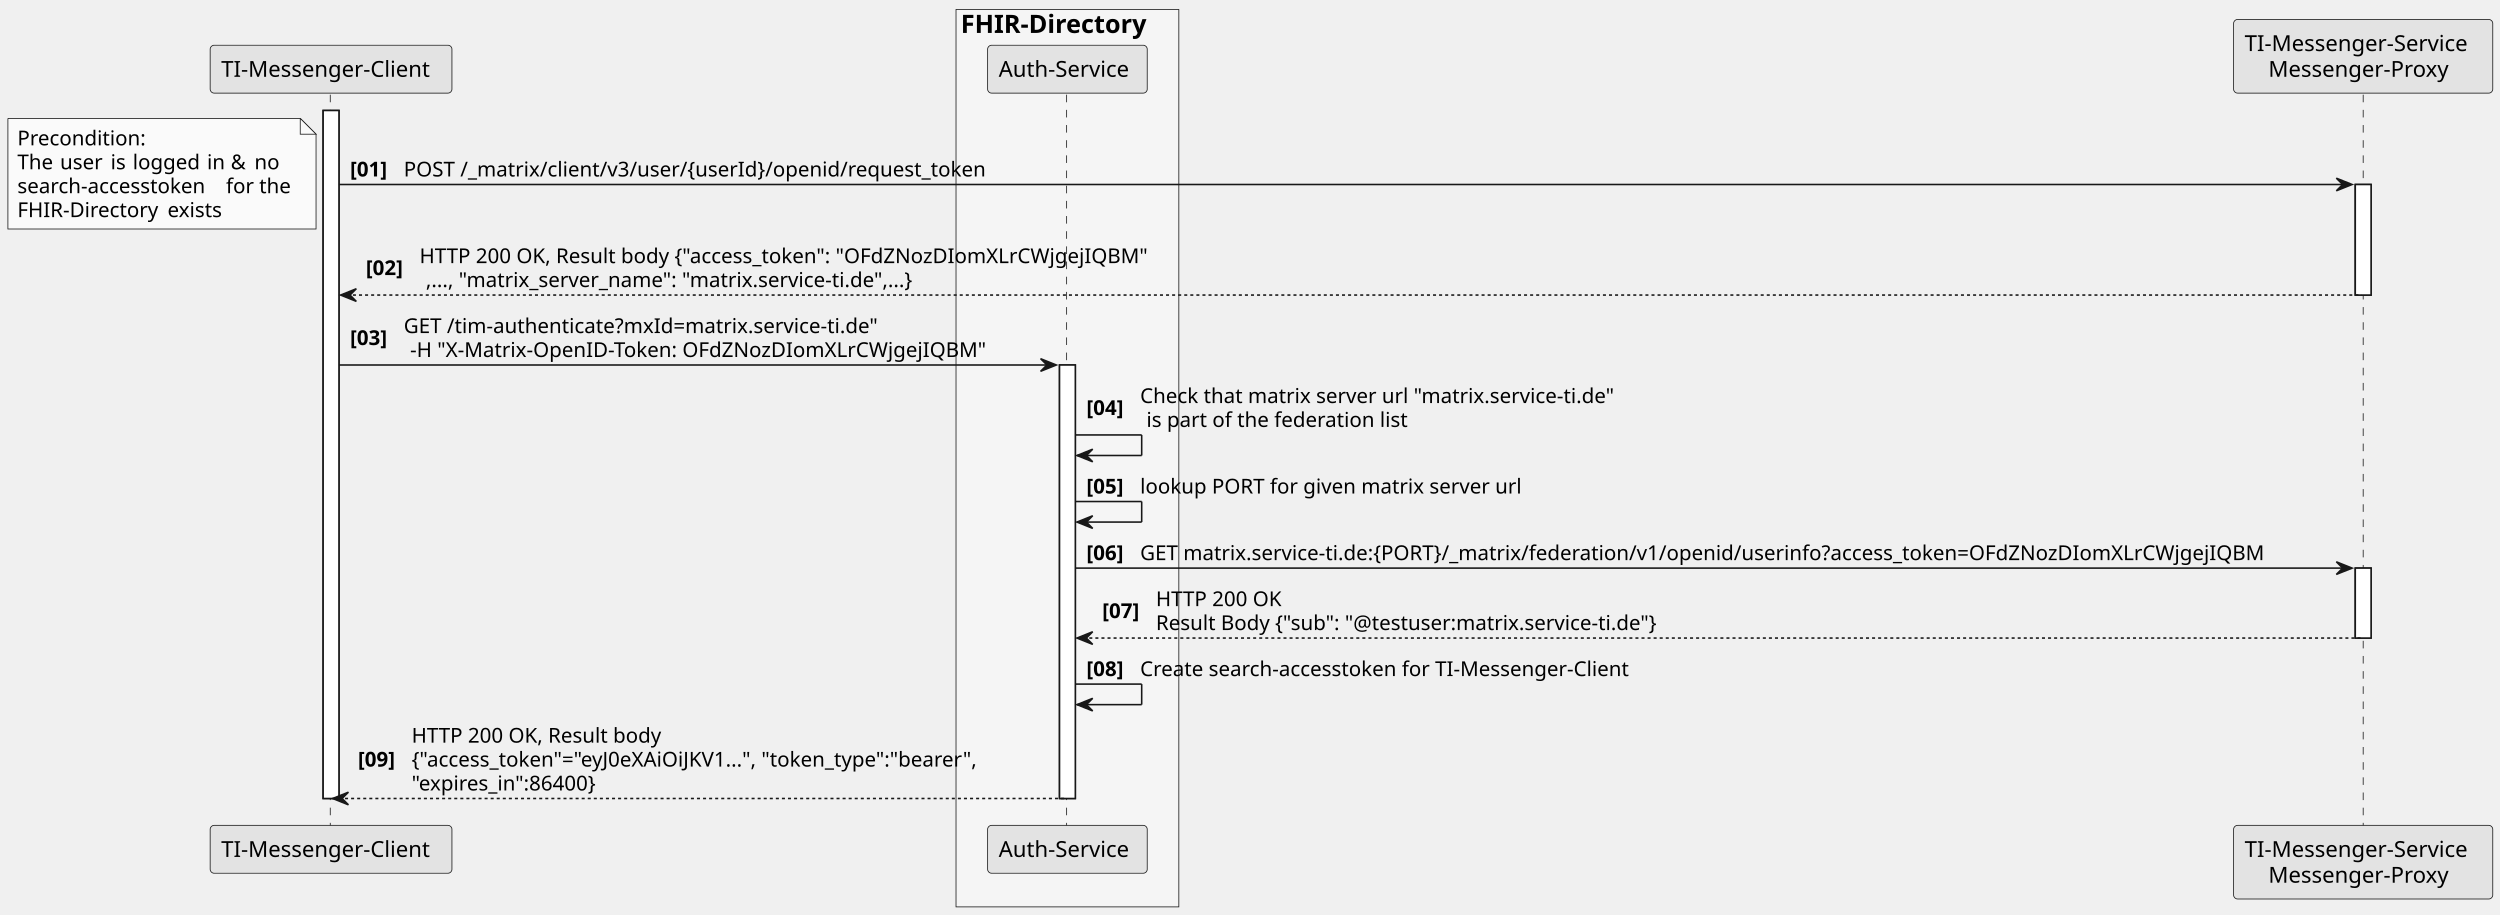
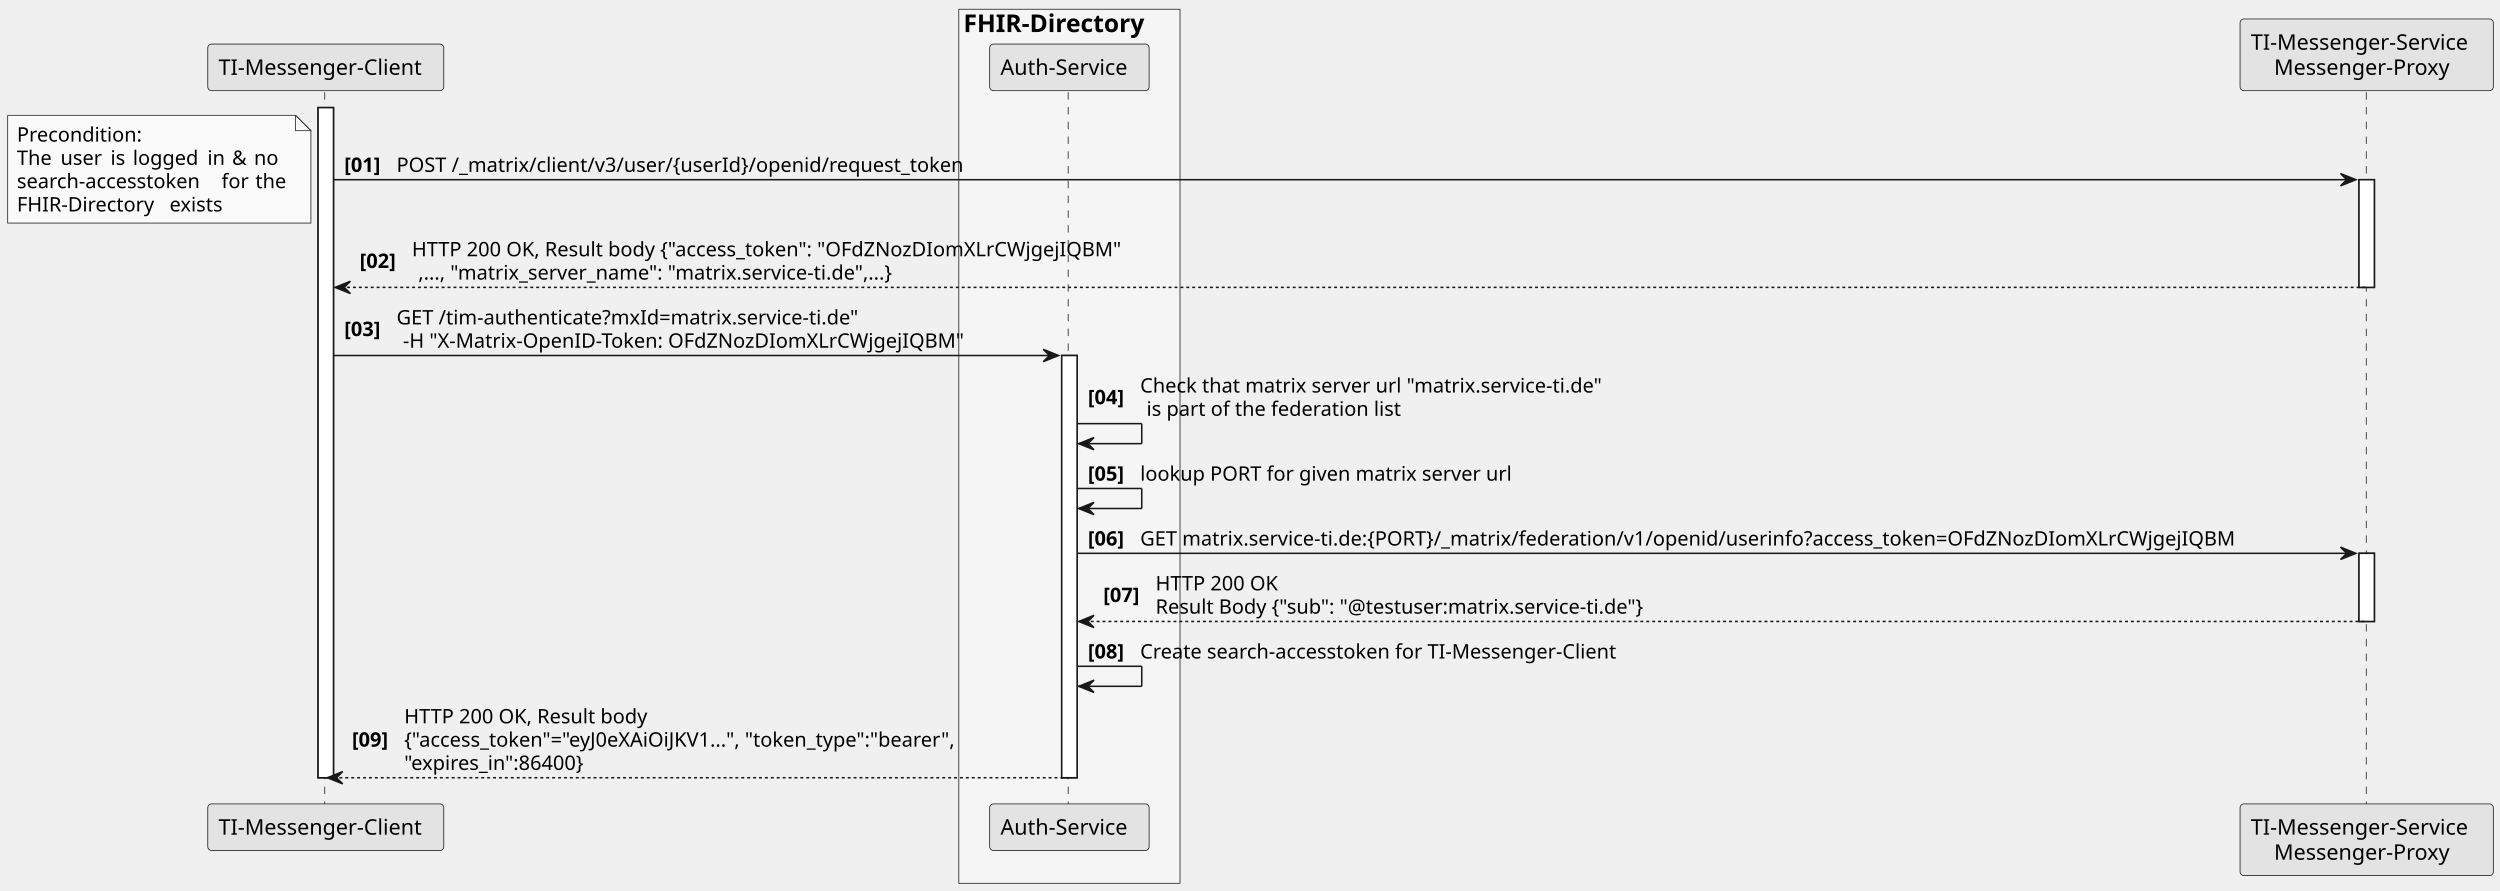
- <svg xmlns="http://www.w3.org/2000/svg" contentStyleType="text/css" height="603.125px" preserveAspectRatio="none" style="width:1648px;height:603px;background:#FFFFFF;" version="1.1" viewBox="0 0 1648 603" width="1648.958px" zoomAndPan="magnify">
+ <svg xmlns="http://www.w3.org/2000/svg" contentStyleType="text/css" height="603.125px" preserveAspectRatio="none" style="width:1692px;height:603px;background:#FFFFFF;" version="1.1" viewBox="0 0 1692 603" width="1692.708px" zoomAndPan="magnify">
  <defs />
  <g>
-     <rect fill="#F5F5F5" height="591.569" style="stroke:#181818;stroke-width:0.521;" width="146.875" x="630.208" y="6.25" />
-     <text fill="#000000" font-family="sans-serif" font-size="16.667" font-weight="bold" lengthAdjust="spacing" textLength="135.417" x="633.333" y="21.72">FHIR-Directory</text>
-     <text fill="#000000" font-family="sans-serif" font-size="13.542" font-weight="bold" lengthAdjust="spacing" textLength="5.208" x="768.75" y="22.457"> </text>
-     <rect fill="#FFFFFF" height="453.532" style="stroke:#181818;stroke-width:1.042;" width="10.417" x="213.021" y="72.835" />
-     <rect fill="#FFFFFF" height="285.759" style="stroke:#181818;stroke-width:1.042;" width="10.417" x="698.438" y="240.609" />
-     <rect fill="#FFFFFF" height="72.88" style="stroke:#181818;stroke-width:1.042;" width="10.417" x="1552.604" y="121.619" />
-     <rect fill="#FFFFFF" height="46.11" style="stroke:#181818;stroke-width:1.042;" width="10.417" x="1552.604" y="374.495" />
-     <line style="stroke:#181818;stroke-width:0.521;stroke-dasharray:5.0,5.0;" x1="217.708" x2="217.708" y1="62.419" y2="545.117" />
-     <line style="stroke:#181818;stroke-width:0.521;stroke-dasharray:5.0,5.0;" x1="703.125" x2="703.125" y1="62.419" y2="545.117" />
-     <line style="stroke:#181818;stroke-width:0.521;stroke-dasharray:5.0,5.0;" x1="1557.812" x2="1557.812" y1="62.419" y2="545.117" />
-     <rect fill="#E3E3E3" height="31.559" rx="2.604" ry="2.604" style="stroke:#181818;stroke-width:0.521;" width="159.375" x="138.542" y="29.818" />
-     <text fill="#000000" font-family="sans-serif" font-size="14.583" lengthAdjust="spacing" textLength="144.792" x="145.833" y="50.646">TI-Messenger-Client</text>
-     <rect fill="#E3E3E3" height="31.559" rx="2.604" ry="2.604" style="stroke:#181818;stroke-width:0.521;" width="159.375" x="138.542" y="544.076" />
-     <text fill="#000000" font-family="sans-serif" font-size="14.583" lengthAdjust="spacing" textLength="144.792" x="145.833" y="564.904">TI-Messenger-Client</text>
-     <rect fill="#E3E3E3" height="31.559" rx="2.604" ry="2.604" style="stroke:#181818;stroke-width:0.521;" width="105.208" x="651.042" y="29.818" />
-     <text fill="#000000" font-family="sans-serif" font-size="14.583" lengthAdjust="spacing" textLength="90.625" x="658.333" y="50.646">Auth-Service</text>
-     <rect fill="#E3E3E3" height="31.559" rx="2.604" ry="2.604" style="stroke:#181818;stroke-width:0.521;" width="105.208" x="651.042" y="544.076" />
-     <text fill="#000000" font-family="sans-serif" font-size="14.583" lengthAdjust="spacing" textLength="90.625" x="658.333" y="564.904">Auth-Service</text>
-     <rect fill="#E3E3E3" height="48.535" rx="2.604" ry="2.604" style="stroke:#181818;stroke-width:0.521;" width="170.833" x="1472.396" y="12.842" />
-     <text fill="#000000" font-family="sans-serif" font-size="14.583" lengthAdjust="spacing" textLength="156.25" x="1479.688" y="33.67">TI-Messenger-Service</text>
-     <text fill="#000000" font-family="sans-serif" font-size="14.583" lengthAdjust="spacing" textLength="125" x="1495.312" y="50.646">Messenger-Proxy</text>
-     <rect fill="#E3E3E3" height="48.535" rx="2.604" ry="2.604" style="stroke:#181818;stroke-width:0.521;" width="170.833" x="1472.396" y="544.076" />
-     <text fill="#000000" font-family="sans-serif" font-size="14.583" lengthAdjust="spacing" textLength="156.25" x="1479.688" y="564.904">TI-Messenger-Service</text>
-     <text fill="#000000" font-family="sans-serif" font-size="14.583" lengthAdjust="spacing" textLength="125" x="1495.312" y="581.88">Messenger-Proxy</text>
-     <rect fill="#FFFFFF" height="453.532" style="stroke:#181818;stroke-width:1.042;" width="10.417" x="213.021" y="72.835" />
-     <rect fill="#FFFFFF" height="285.759" style="stroke:#181818;stroke-width:1.042;" width="10.417" x="698.438" y="240.609" />
-     <rect fill="#FFFFFF" height="72.88" style="stroke:#181818;stroke-width:1.042;" width="10.417" x="1552.604" y="121.619" />
-     <rect fill="#FFFFFF" height="46.11" style="stroke:#181818;stroke-width:1.042;" width="10.417" x="1552.604" y="374.495" />
-     <polygon fill="#181818" points="1540.104,117.452,1550.521,121.619,1540.104,125.785,1544.271,121.619" style="stroke:#181818;stroke-width:1.042;" />
-     <line style="stroke:#181818;stroke-width:1.042;" x1="223.438" x2="1546.354" y1="121.619" y2="121.619" />
-     <text fill="#000000" font-family="sans-serif" font-size="13.542" font-weight="bold" lengthAdjust="spacing" textLength="31.25" x="230.729" y="116.342">[01]</text>
-     <text fill="#000000" font-family="sans-serif" font-size="13.542" lengthAdjust="spacing" textLength="396.875" x="266.146" y="116.342">POST /_matrix/client/v3/user/{userId}/openid/request_token</text>
-     <path d="M5.208,78.044 L5.208,150.96 L208.333,150.96 L208.333,88.46 L197.917,78.044 L5.208,78.044 " fill="#FAFAFA" style="stroke:#181818;stroke-width:0.521;" />
-     <path d="M197.917,78.044 L197.917,88.46 L208.333,88.46 L197.917,78.044 " fill="#FAFAFA" style="stroke:#181818;stroke-width:0.521;" />
-     <text fill="#000000" font-family="sans-serif" font-size="13.542" lengthAdjust="spacing" textLength="86.458" x="11.458" y="95.822">Precondition:</text>
-     <text fill="#000000" font-family="sans-serif" font-size="13.542" lengthAdjust="spacing" textLength="23.958" x="11.458" y="111.585">The</text>
-     <text fill="#000000" font-family="sans-serif" font-size="13.542" lengthAdjust="spacing" textLength="4.167" x="35.417" y="111.585"> </text>
-     <text fill="#000000" font-family="sans-serif" font-size="13.542" lengthAdjust="spacing" textLength="29.167" x="39.583" y="111.585">user</text>
-     <text fill="#000000" font-family="sans-serif" font-size="13.542" lengthAdjust="spacing" textLength="4.167" x="68.75" y="111.585"> </text>
-     <text fill="#000000" font-family="sans-serif" font-size="13.542" lengthAdjust="spacing" textLength="10.417" x="72.917" y="111.585">is</text>
-     <text fill="#000000" font-family="sans-serif" font-size="13.542" lengthAdjust="spacing" textLength="4.167" x="83.333" y="111.585"> </text>
-     <text fill="#000000" font-family="sans-serif" font-size="13.542" lengthAdjust="spacing" textLength="44.792" x="87.5" y="111.585">logged</text>
-     <text fill="#000000" font-family="sans-serif" font-size="13.542" lengthAdjust="spacing" textLength="4.167" x="132.292" y="111.585"> </text>
-     <text fill="#000000" font-family="sans-serif" font-size="13.542" lengthAdjust="spacing" textLength="11.458" x="136.458" y="111.585">in</text>
-     <text fill="#000000" font-family="sans-serif" font-size="13.542" lengthAdjust="spacing" textLength="4.167" x="147.917" y="111.585"> </text>
-     <text fill="#000000" font-family="sans-serif" font-size="13.542" lengthAdjust="spacing" textLength="11.458" x="152.083" y="111.585">&amp;</text>
-     <text fill="#000000" font-family="sans-serif" font-size="13.542" lengthAdjust="spacing" textLength="4.167" x="163.542" y="111.585"> </text>
-     <text fill="#000000" font-family="sans-serif" font-size="13.542" lengthAdjust="spacing" textLength="16.667" x="167.708" y="111.585">no</text>
-     <text fill="#000000" font-family="sans-serif" font-size="13.542" lengthAdjust="spacing" textLength="133.333" x="11.458" y="127.348">search-accesstoken</text>
-     <text fill="#000000" font-family="sans-serif" font-size="13.542" lengthAdjust="spacing" textLength="4.167" x="144.792" y="127.348"> </text>
-     <text fill="#000000" font-family="sans-serif" font-size="13.542" lengthAdjust="spacing" textLength="17.708" x="148.958" y="127.348">for</text>
-     <text fill="#000000" font-family="sans-serif" font-size="13.542" lengthAdjust="spacing" textLength="4.167" x="166.667" y="127.348"> </text>
-     <text fill="#000000" font-family="sans-serif" font-size="13.542" lengthAdjust="spacing" textLength="21.875" x="170.833" y="127.348">the</text>
-     <text fill="#000000" font-family="sans-serif" font-size="13.542" lengthAdjust="spacing" textLength="94.792" x="11.458" y="143.112">FHIR-Directory</text>
-     <text fill="#000000" font-family="sans-serif" font-size="13.542" lengthAdjust="spacing" textLength="4.167" x="106.25" y="143.112"> </text>
-     <text fill="#000000" font-family="sans-serif" font-size="13.542" lengthAdjust="spacing" textLength="38.542" x="110.417" y="143.112">exists</text>
-     <polygon fill="#181818" points="234.896,190.332,224.479,194.499,234.896,198.665,230.729,194.499" style="stroke:#181818;stroke-width:1.042;" />
-     <line style="stroke:#181818;stroke-width:1.042;stroke-dasharray:2.0,2.0;" x1="228.646" x2="1556.771" y1="194.499" y2="194.499" />
-     <text fill="#000000" font-family="sans-serif" font-size="13.542" font-weight="bold" lengthAdjust="spacing" textLength="31.25" x="241.146" y="181.34">[02]</text>
-     <text fill="#000000" font-family="sans-serif" font-size="13.542" lengthAdjust="spacing" textLength="500" x="276.562" y="173.458">HTTP 200 OK, Result body {"access_token": "OFdZNozDIomXLrCWjgejIQBM"</text>
-     <text fill="#000000" font-family="sans-serif" font-size="13.542" lengthAdjust="spacing" textLength="344.792" x="280.729" y="189.222">,..., "matrix_server_name": "matrix.service-ti.de",...}</text>
-     <polygon fill="#181818" points="685.938,236.442,696.354,240.609,685.938,244.775,690.104,240.609" style="stroke:#181818;stroke-width:1.042;" />
-     <line style="stroke:#181818;stroke-width:1.042;" x1="223.438" x2="692.188" y1="240.609" y2="240.609" />
-     <text fill="#000000" font-family="sans-serif" font-size="13.542" font-weight="bold" lengthAdjust="spacing" textLength="31.25" x="230.729" y="227.45">[03]</text>
-     <text fill="#000000" font-family="sans-serif" font-size="13.542" lengthAdjust="spacing" textLength="330.208" x="266.146" y="219.568">GET /tim-authenticate?mxId=matrix.service-ti.de"</text>
-     <text fill="#000000" font-family="sans-serif" font-size="13.542" lengthAdjust="spacing" textLength="388.542" x="270.312" y="235.332">-H "X-Matrix-OpenID-Token: OFdZNozDIomXLrCWjgejIQBM"</text>
-     <line style="stroke:#181818;stroke-width:1.042;" x1="708.854" x2="752.604" y1="286.719" y2="286.719" />
-     <line style="stroke:#181818;stroke-width:1.042;" x1="752.604" x2="752.604" y1="286.719" y2="300.26" />
-     <line style="stroke:#181818;stroke-width:1.042;" x1="709.896" x2="752.604" y1="300.26" y2="300.26" />
-     <polygon fill="#181818" points="720.312,296.094,709.896,300.26,720.312,304.427,716.146,300.26" style="stroke:#181818;stroke-width:1.042;" />
-     <text fill="#000000" font-family="sans-serif" font-size="13.542" font-weight="bold" lengthAdjust="spacing" textLength="31.25" x="716.146" y="273.56">[04]</text>
-     <text fill="#000000" font-family="sans-serif" font-size="13.542" lengthAdjust="spacing" textLength="328.125" x="751.562" y="265.678">Check that matrix server url "matrix.service-ti.de"</text>
-     <text fill="#000000" font-family="sans-serif" font-size="13.542" lengthAdjust="spacing" textLength="179.167" x="755.729" y="281.442">is part of the federation list</text>
-     <line style="stroke:#181818;stroke-width:1.042;" x1="708.854" x2="752.604" y1="330.607" y2="330.607" />
-     <line style="stroke:#181818;stroke-width:1.042;" x1="752.604" x2="752.604" y1="330.607" y2="344.149" />
-     <line style="stroke:#181818;stroke-width:1.042;" x1="709.896" x2="752.604" y1="344.149" y2="344.149" />
-     <polygon fill="#181818" points="720.312,339.982,709.896,344.149,720.312,348.315,716.146,344.149" style="stroke:#181818;stroke-width:1.042;" />
-     <text fill="#000000" font-family="sans-serif" font-size="13.542" font-weight="bold" lengthAdjust="spacing" textLength="31.25" x="716.146" y="325.33">[05]</text>
-     <text fill="#000000" font-family="sans-serif" font-size="13.542" lengthAdjust="spacing" textLength="257.292" x="751.562" y="325.33">lookup PORT for given matrix server url</text>
-     <polygon fill="#181818" points="1540.104,370.329,1550.521,374.495,1540.104,378.662,1544.271,374.495" style="stroke:#181818;stroke-width:1.042;" />
-     <line style="stroke:#181818;stroke-width:1.042;" x1="708.854" x2="1546.354" y1="374.495" y2="374.495" />
-     <text fill="#000000" font-family="sans-serif" font-size="13.542" font-weight="bold" lengthAdjust="spacing" textLength="31.25" x="716.146" y="369.218">[06]</text>
-     <text fill="#000000" font-family="sans-serif" font-size="13.542" lengthAdjust="spacing" textLength="771.875" x="751.562" y="369.218">GET matrix.service-ti.de:{PORT}/_matrix/federation/v1/openid/userinfo?access_token=OFdZNozDIomXLrCWjgejIQBM</text>
-     <polygon fill="#181818" points="720.312,416.439,709.896,420.606,720.312,424.772,716.146,420.606" style="stroke:#181818;stroke-width:1.042;" />
-     <line style="stroke:#181818;stroke-width:1.042;stroke-dasharray:2.0,2.0;" x1="714.062" x2="1556.771" y1="420.606" y2="420.606" />
-     <text fill="#000000" font-family="sans-serif" font-size="13.542" font-weight="bold" lengthAdjust="spacing" textLength="31.25" x="726.562" y="407.447">[07]</text>
-     <text fill="#000000" font-family="sans-serif" font-size="13.542" lengthAdjust="spacing" textLength="85.417" x="761.979" y="399.565">HTTP 200 OK</text>
-     <text fill="#000000" font-family="sans-serif" font-size="13.542" lengthAdjust="spacing" textLength="353.125" x="761.979" y="415.329">Result Body {"sub": "@testuser:matrix.service-ti.de"}</text>
-     <line style="stroke:#181818;stroke-width:1.042;" x1="708.854" x2="752.604" y1="450.952" y2="450.952" />
-     <line style="stroke:#181818;stroke-width:1.042;" x1="752.604" x2="752.604" y1="450.952" y2="464.494" />
-     <line style="stroke:#181818;stroke-width:1.042;" x1="709.896" x2="752.604" y1="464.494" y2="464.494" />
-     <polygon fill="#181818" points="720.312,460.327,709.896,464.494,720.312,468.661,716.146,464.494" style="stroke:#181818;stroke-width:1.042;" />
-     <text fill="#000000" font-family="sans-serif" font-size="13.542" font-weight="bold" lengthAdjust="spacing" textLength="31.25" x="716.146" y="445.675">[08]</text>
-     <text fill="#000000" font-family="sans-serif" font-size="13.542" lengthAdjust="spacing" textLength="339.583" x="751.562" y="445.675">Create search-accesstoken for TI-Messenger-Client</text>
-     <polygon fill="#181818" points="229.688,522.201,219.271,526.367,229.688,530.534,225.521,526.367" style="stroke:#181818;stroke-width:1.042;" />
-     <line style="stroke:#181818;stroke-width:1.042;stroke-dasharray:2.0,2.0;" x1="223.438" x2="702.604" y1="526.367" y2="526.367" />
-     <text fill="#000000" font-family="sans-serif" font-size="13.542" font-weight="bold" lengthAdjust="spacing" textLength="31.25" x="235.938" y="505.327">[09]</text>
-     <text fill="#000000" font-family="sans-serif" font-size="13.542" lengthAdjust="spacing" textLength="170.833" x="271.354" y="489.563">HTTP 200 OK, Result body</text>
-     <text fill="#000000" font-family="sans-serif" font-size="13.542" lengthAdjust="spacing" textLength="397.917" x="271.354" y="505.327">{"access_token"="eyJ0eXAiOiJKV1...", "token_type":"bearer",</text>
-     <text fill="#000000" font-family="sans-serif" font-size="13.542" lengthAdjust="spacing" textLength="131.25" x="271.354" y="521.09">"expires_in":86400}</text>
+     <rect fill="#F5F5F5" height="591.569" style="stroke:#181818;stroke-width:0.521;" width="149.701" x="648.924" y="6.25" />
+     <text fill="#000000" font-family="sans-serif" font-size="16.667" font-weight="bold" lengthAdjust="spacing" textLength="138.737" x="652.049" y="21.72">FHIR-Directory</text>
+     <text fill="#000000" font-family="sans-serif" font-size="13.542" font-weight="bold" lengthAdjust="spacing" textLength="4.715" x="790.786" y="22.457"> </text>
+     <rect fill="#FFFFFF" height="453.532" style="stroke:#181818;stroke-width:1.042;" width="10.417" x="215.28" y="72.835" />
+     <rect fill="#FFFFFF" height="285.759" style="stroke:#181818;stroke-width:1.042;" width="10.417" x="718.567" y="240.609" />
+     <rect fill="#FFFFFF" height="72.88" style="stroke:#181818;stroke-width:1.042;" width="10.417" x="1596.566" y="121.619" />
+     <rect fill="#FFFFFF" height="46.11" style="stroke:#181818;stroke-width:1.042;" width="10.417" x="1596.566" y="374.495" />
+     <line style="stroke:#181818;stroke-width:0.521;stroke-dasharray:5.0,5.0;" x1="219.792" x2="219.792" y1="62.419" y2="545.117" />
+     <line style="stroke:#181818;stroke-width:0.521;stroke-dasharray:5.0,5.0;" x1="722.939" x2="722.939" y1="62.419" y2="545.117" />
+     <line style="stroke:#181818;stroke-width:0.521;stroke-dasharray:5.0,5.0;" x1="1601.489" x2="1601.489" y1="62.419" y2="545.117" />
+     <rect fill="#E3E3E3" height="31.559" rx="2.604" ry="2.604" style="stroke:#181818;stroke-width:0.521;" width="159.726" x="140.625" y="29.818" />
+     <text fill="#000000" font-family="sans-serif" font-size="14.583" lengthAdjust="spacing" textLength="145.143" x="147.917" y="50.646">TI-Messenger-Client</text>
+     <rect fill="#E3E3E3" height="31.559" rx="2.604" ry="2.604" style="stroke:#181818;stroke-width:0.521;" width="159.726" x="140.625" y="544.076" />
+     <text fill="#000000" font-family="sans-serif" font-size="14.583" lengthAdjust="spacing" textLength="145.143" x="147.917" y="564.904">TI-Messenger-Client</text>
+     <rect fill="#E3E3E3" height="31.559" rx="2.604" ry="2.604" style="stroke:#181818;stroke-width:0.521;" width="107.922" x="669.814" y="29.818" />
+     <text fill="#000000" font-family="sans-serif" font-size="14.583" lengthAdjust="spacing" textLength="93.339" x="677.106" y="50.646">Auth-Service</text>
+     <rect fill="#E3E3E3" height="31.559" rx="2.604" ry="2.604" style="stroke:#181818;stroke-width:0.521;" width="107.922" x="669.814" y="544.076" />
+     <text fill="#000000" font-family="sans-serif" font-size="14.583" lengthAdjust="spacing" textLength="93.339" x="677.106" y="564.904">Auth-Service</text>
+     <rect fill="#E3E3E3" height="48.535" rx="2.604" ry="2.604" style="stroke:#181818;stroke-width:0.521;" width="171.404" x="1516.072" y="12.842" />
+     <text fill="#000000" font-family="sans-serif" font-size="14.583" lengthAdjust="spacing" textLength="156.821" x="1523.364" y="33.67">TI-Messenger-Service</text>
+     <text fill="#000000" font-family="sans-serif" font-size="14.583" lengthAdjust="spacing" textLength="125.425" x="1539.062" y="50.646">Messenger-Proxy</text>
+     <rect fill="#E3E3E3" height="48.535" rx="2.604" ry="2.604" style="stroke:#181818;stroke-width:0.521;" width="171.404" x="1516.072" y="544.076" />
+     <text fill="#000000" font-family="sans-serif" font-size="14.583" lengthAdjust="spacing" textLength="156.821" x="1523.364" y="564.904">TI-Messenger-Service</text>
+     <text fill="#000000" font-family="sans-serif" font-size="14.583" lengthAdjust="spacing" textLength="125.425" x="1539.062" y="581.88">Messenger-Proxy</text>
+     <rect fill="#FFFFFF" height="453.532" style="stroke:#181818;stroke-width:1.042;" width="10.417" x="215.28" y="72.835" />
+     <rect fill="#FFFFFF" height="285.759" style="stroke:#181818;stroke-width:1.042;" width="10.417" x="718.567" y="240.609" />
+     <rect fill="#FFFFFF" height="72.88" style="stroke:#181818;stroke-width:1.042;" width="10.417" x="1596.566" y="121.619" />
+     <rect fill="#FFFFFF" height="46.11" style="stroke:#181818;stroke-width:1.042;" width="10.417" x="1596.566" y="374.495" />
+     <polygon fill="#181818" points="1584.066,117.452,1594.482,121.619,1584.066,125.785,1588.232,121.619" style="stroke:#181818;stroke-width:1.042;" />
+     <line style="stroke:#181818;stroke-width:1.042;" x1="225.696" x2="1590.316" y1="121.619" y2="121.619" />
+     <text fill="#000000" font-family="sans-serif" font-size="13.542" font-weight="bold" lengthAdjust="spacing" textLength="31.223" x="232.988" y="116.342">[01]</text>
+     <text fill="#000000" font-family="sans-serif" font-size="13.542" lengthAdjust="spacing" textLength="408.611" x="268.377" y="116.342">POST /_matrix/client/v3/user/{userId}/openid/request_token</text>
+     <path d="M5.208,78.044 L5.208,150.96 L210.417,150.96 L210.417,88.46 L200,78.044 L5.208,78.044 " fill="#FAFAFA" style="stroke:#181818;stroke-width:0.521;" />
+     <path d="M200,78.044 L200,88.46 L210.417,88.46 L200,78.044 " fill="#FAFAFA" style="stroke:#181818;stroke-width:0.521;" />
+     <text fill="#000000" font-family="sans-serif" font-size="13.542" lengthAdjust="spacing" textLength="89.237" x="11.458" y="95.822">Precondition:</text>
+     <text fill="#000000" font-family="sans-serif" font-size="13.542" lengthAdjust="spacing" textLength="25.186" x="11.458" y="111.585">The</text>
+     <text fill="#000000" font-family="sans-serif" font-size="13.542" lengthAdjust="spacing" textLength="4.304" x="36.644" y="111.585"> </text>
+     <text fill="#000000" font-family="sans-serif" font-size="13.542" lengthAdjust="spacing" textLength="29.536" x="40.949" y="111.585">user</text>
+     <text fill="#000000" font-family="sans-serif" font-size="13.542" lengthAdjust="spacing" textLength="4.304" x="70.485" y="111.585"> </text>
+     <text fill="#000000" font-family="sans-serif" font-size="13.542" lengthAdjust="spacing" textLength="10.818" x="74.789" y="111.585">is</text>
+     <text fill="#000000" font-family="sans-serif" font-size="13.542" lengthAdjust="spacing" textLength="4.304" x="85.607" y="111.585"> </text>
+     <text fill="#000000" font-family="sans-serif" font-size="13.542" lengthAdjust="spacing" textLength="46.166" x="89.911" y="111.585">logged</text>
+     <text fill="#000000" font-family="sans-serif" font-size="13.542" lengthAdjust="spacing" textLength="4.304" x="136.077" y="111.585"> </text>
+     <text fill="#000000" font-family="sans-serif" font-size="13.542" lengthAdjust="spacing" textLength="12.345" x="140.382" y="111.585">in</text>
+     <text fill="#000000" font-family="sans-serif" font-size="13.542" lengthAdjust="spacing" textLength="4.304" x="152.727" y="111.585"> </text>
+     <text fill="#000000" font-family="sans-serif" font-size="13.542" lengthAdjust="spacing" textLength="10.56" x="157.031" y="111.585">&amp;</text>
+     <text fill="#000000" font-family="sans-serif" font-size="13.542" lengthAdjust="spacing" textLength="4.304" x="167.591" y="111.585"> </text>
+     <text fill="#000000" font-family="sans-serif" font-size="13.542" lengthAdjust="spacing" textLength="16.868" x="171.895" y="111.585">no</text>
+     <text fill="#000000" font-family="sans-serif" font-size="13.542" lengthAdjust="spacing" textLength="134.147" x="11.458" y="127.348">search-accesstoken</text>
+     <text fill="#000000" font-family="sans-serif" font-size="13.542" lengthAdjust="spacing" textLength="4.304" x="145.606" y="127.348"> </text>
+     <text fill="#000000" font-family="sans-serif" font-size="13.542" lengthAdjust="spacing" textLength="18.62" x="149.91" y="127.348">for</text>
+     <text fill="#000000" font-family="sans-serif" font-size="13.542" lengthAdjust="spacing" textLength="4.304" x="168.53" y="127.348"> </text>
+     <text fill="#000000" font-family="sans-serif" font-size="13.542" lengthAdjust="spacing" textLength="22.223" x="172.834" y="127.348">the</text>
+     <text fill="#000000" font-family="sans-serif" font-size="13.542" lengthAdjust="spacing" textLength="98.971" x="11.458" y="143.112">FHIR-Directory</text>
+     <text fill="#000000" font-family="sans-serif" font-size="13.542" lengthAdjust="spacing" textLength="4.304" x="110.429" y="143.112"> </text>
+     <text fill="#000000" font-family="sans-serif" font-size="13.542" lengthAdjust="spacing" textLength="39.527" x="114.733" y="143.112">exists</text>
+     <polygon fill="#181818" points="237.155,190.332,226.738,194.499,237.155,198.665,232.988,194.499" style="stroke:#181818;stroke-width:1.042;" />
+     <line style="stroke:#181818;stroke-width:1.042;stroke-dasharray:2.0,2.0;" x1="230.905" x2="1600.732" y1="194.499" y2="194.499" />
+     <text fill="#000000" font-family="sans-serif" font-size="13.542" font-weight="bold" lengthAdjust="spacing" textLength="31.223" x="243.405" y="181.34">[02]</text>
+     <text fill="#000000" font-family="sans-serif" font-size="13.542" lengthAdjust="spacing" textLength="518.246" x="278.794" y="173.458">HTTP 200 OK, Result body {"access_token": "OFdZNozDIomXLrCWjgejIQBM"</text>
+     <text fill="#000000" font-family="sans-serif" font-size="13.542" lengthAdjust="spacing" textLength="356.54" x="283.098" y="189.222">,..., "matrix_server_name": "matrix.service-ti.de",...}</text>
+     <polygon fill="#181818" points="706.067,236.442,716.483,240.609,706.067,244.775,710.233,240.609" style="stroke:#181818;stroke-width:1.042;" />
+     <line style="stroke:#181818;stroke-width:1.042;" x1="225.696" x2="712.317" y1="240.609" y2="240.609" />
+     <text fill="#000000" font-family="sans-serif" font-size="13.542" font-weight="bold" lengthAdjust="spacing" textLength="31.223" x="232.988" y="227.45">[03]</text>
+     <text fill="#000000" font-family="sans-serif" font-size="13.542" lengthAdjust="spacing" textLength="340.182" x="268.377" y="219.568">GET /tim-authenticate?mxId=matrix.service-ti.de"</text>
+     <text fill="#000000" font-family="sans-serif" font-size="13.542" lengthAdjust="spacing" textLength="402.223" x="272.682" y="235.332">-H "X-Matrix-OpenID-Token: OFdZNozDIomXLrCWjgejIQBM"</text>
+     <line style="stroke:#181818;stroke-width:1.042;" x1="728.983" x2="772.733" y1="286.719" y2="286.719" />
+     <line style="stroke:#181818;stroke-width:1.042;" x1="772.733" x2="772.733" y1="286.719" y2="300.26" />
+     <line style="stroke:#181818;stroke-width:1.042;" x1="730.025" x2="772.733" y1="300.26" y2="300.26" />
+     <polygon fill="#181818" points="740.442,296.094,730.025,300.26,740.442,304.427,736.275,300.26" style="stroke:#181818;stroke-width:1.042;" />
+     <text fill="#000000" font-family="sans-serif" font-size="13.542" font-weight="bold" lengthAdjust="spacing" textLength="31.223" x="736.275" y="273.56">[04]</text>
+     <text fill="#000000" font-family="sans-serif" font-size="13.542" lengthAdjust="spacing" textLength="340.201" x="771.664" y="265.678">Check that matrix server url "matrix.service-ti.de"</text>
+     <text fill="#000000" font-family="sans-serif" font-size="13.542" lengthAdjust="spacing" textLength="185.107" x="775.969" y="281.442">is part of the federation list</text>
+     <line style="stroke:#181818;stroke-width:1.042;" x1="728.983" x2="772.733" y1="330.607" y2="330.607" />
+     <line style="stroke:#181818;stroke-width:1.042;" x1="772.733" x2="772.733" y1="330.607" y2="344.149" />
+     <line style="stroke:#181818;stroke-width:1.042;" x1="730.025" x2="772.733" y1="344.149" y2="344.149" />
+     <polygon fill="#181818" points="740.442,339.982,730.025,344.149,740.442,348.315,736.275,344.149" style="stroke:#181818;stroke-width:1.042;" />
+     <text fill="#000000" font-family="sans-serif" font-size="13.542" font-weight="bold" lengthAdjust="spacing" textLength="31.223" x="736.275" y="325.33">[05]</text>
+     <text fill="#000000" font-family="sans-serif" font-size="13.542" lengthAdjust="spacing" textLength="268.512" x="771.664" y="325.33">lookup PORT for given matrix server url</text>
+     <polygon fill="#181818" points="1584.066,370.329,1594.482,374.495,1584.066,378.662,1588.232,374.495" style="stroke:#181818;stroke-width:1.042;" />
+     <line style="stroke:#181818;stroke-width:1.042;" x1="728.983" x2="1590.316" y1="374.495" y2="374.495" />
+     <text fill="#000000" font-family="sans-serif" font-size="13.542" font-weight="bold" lengthAdjust="spacing" textLength="31.223" x="736.275" y="369.218">[06]</text>
+     <text fill="#000000" font-family="sans-serif" font-size="13.542" lengthAdjust="spacing" textLength="795.679" x="771.664" y="369.218">GET matrix.service-ti.de:{PORT}/_matrix/federation/v1/openid/userinfo?access_token=OFdZNozDIomXLrCWjgejIQBM</text>
+     <polygon fill="#181818" points="740.442,416.439,730.025,420.606,740.442,424.772,736.275,420.606" style="stroke:#181818;stroke-width:1.042;" />
+     <line style="stroke:#181818;stroke-width:1.042;stroke-dasharray:2.0,2.0;" x1="734.192" x2="1600.732" y1="420.606" y2="420.606" />
+     <text fill="#000000" font-family="sans-serif" font-size="13.542" font-weight="bold" lengthAdjust="spacing" textLength="31.223" x="746.692" y="407.447">[07]</text>
+     <text fill="#000000" font-family="sans-serif" font-size="13.542" lengthAdjust="spacing" textLength="88.887" x="782.081" y="399.565">HTTP 200 OK</text>
+     <text fill="#000000" font-family="sans-serif" font-size="13.542" lengthAdjust="spacing" textLength="366.28" x="782.081" y="415.329">Result Body {"sub": "@testuser:matrix.service-ti.de"}</text>
+     <line style="stroke:#181818;stroke-width:1.042;" x1="728.983" x2="772.733" y1="450.952" y2="450.952" />
+     <line style="stroke:#181818;stroke-width:1.042;" x1="772.733" x2="772.733" y1="450.952" y2="464.494" />
+     <line style="stroke:#181818;stroke-width:1.042;" x1="730.025" x2="772.733" y1="464.494" y2="464.494" />
+     <polygon fill="#181818" points="740.442,460.327,730.025,464.494,740.442,468.661,736.275,464.494" style="stroke:#181818;stroke-width:1.042;" />
+     <text fill="#000000" font-family="sans-serif" font-size="13.542" font-weight="bold" lengthAdjust="spacing" textLength="31.223" x="736.275" y="445.675">[08]</text>
+     <text fill="#000000" font-family="sans-serif" font-size="13.542" lengthAdjust="spacing" textLength="345.749" x="771.664" y="445.675">Create search-accesstoken for TI-Messenger-Client</text>
+     <polygon fill="#181818" points="231.946,522.201,221.53,526.367,231.946,530.534,227.78,526.367" style="stroke:#181818;stroke-width:1.042;" />
+     <line style="stroke:#181818;stroke-width:1.042;stroke-dasharray:2.0,2.0;" x1="225.696" x2="722.733" y1="526.367" y2="526.367" />
+     <text fill="#000000" font-family="sans-serif" font-size="13.542" font-weight="bold" lengthAdjust="spacing" textLength="31.223" x="238.196" y="505.327">[09]</text>
+     <text fill="#000000" font-family="sans-serif" font-size="13.542" lengthAdjust="spacing" textLength="177.741" x="273.586" y="489.563">HTTP 200 OK, Result body</text>
+     <text fill="#000000" font-family="sans-serif" font-size="13.542" lengthAdjust="spacing" textLength="415.758" x="273.586" y="505.327">{"access_token"="eyJ0eXAiOiJKV1...", "token_type":"bearer",</text>
+     <text fill="#000000" font-family="sans-serif" font-size="13.542" lengthAdjust="spacing" textLength="137.486" x="273.586" y="521.09">"expires_in":86400}</text>
  </g>
</svg>
